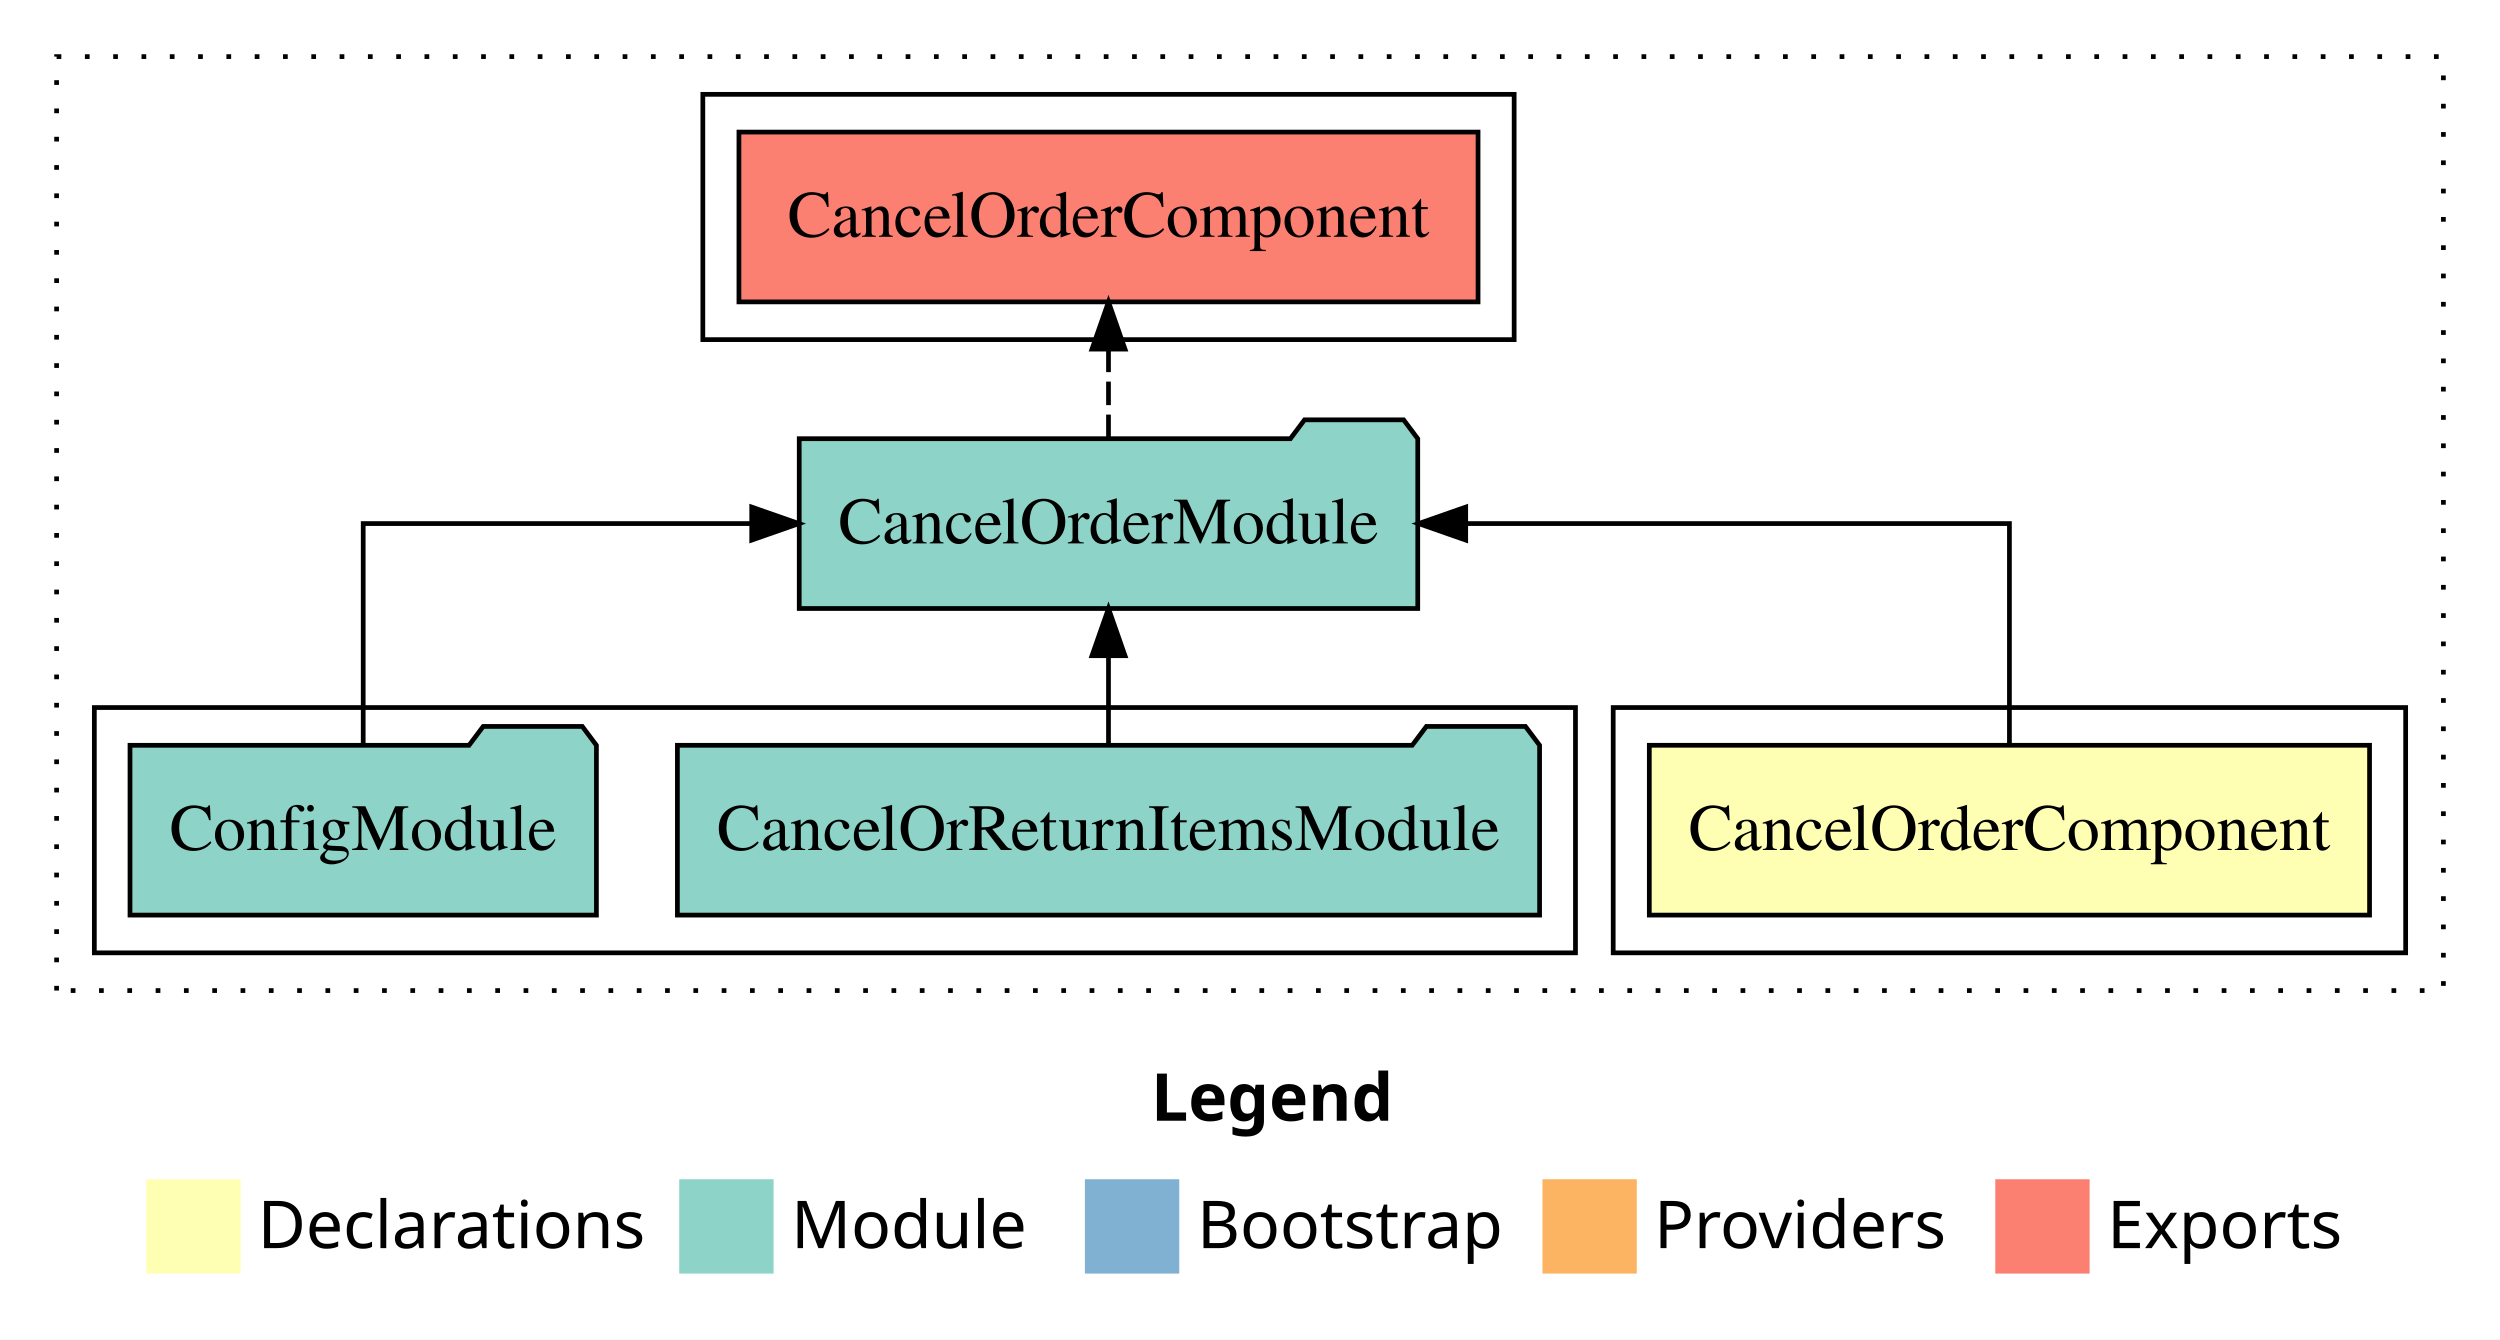
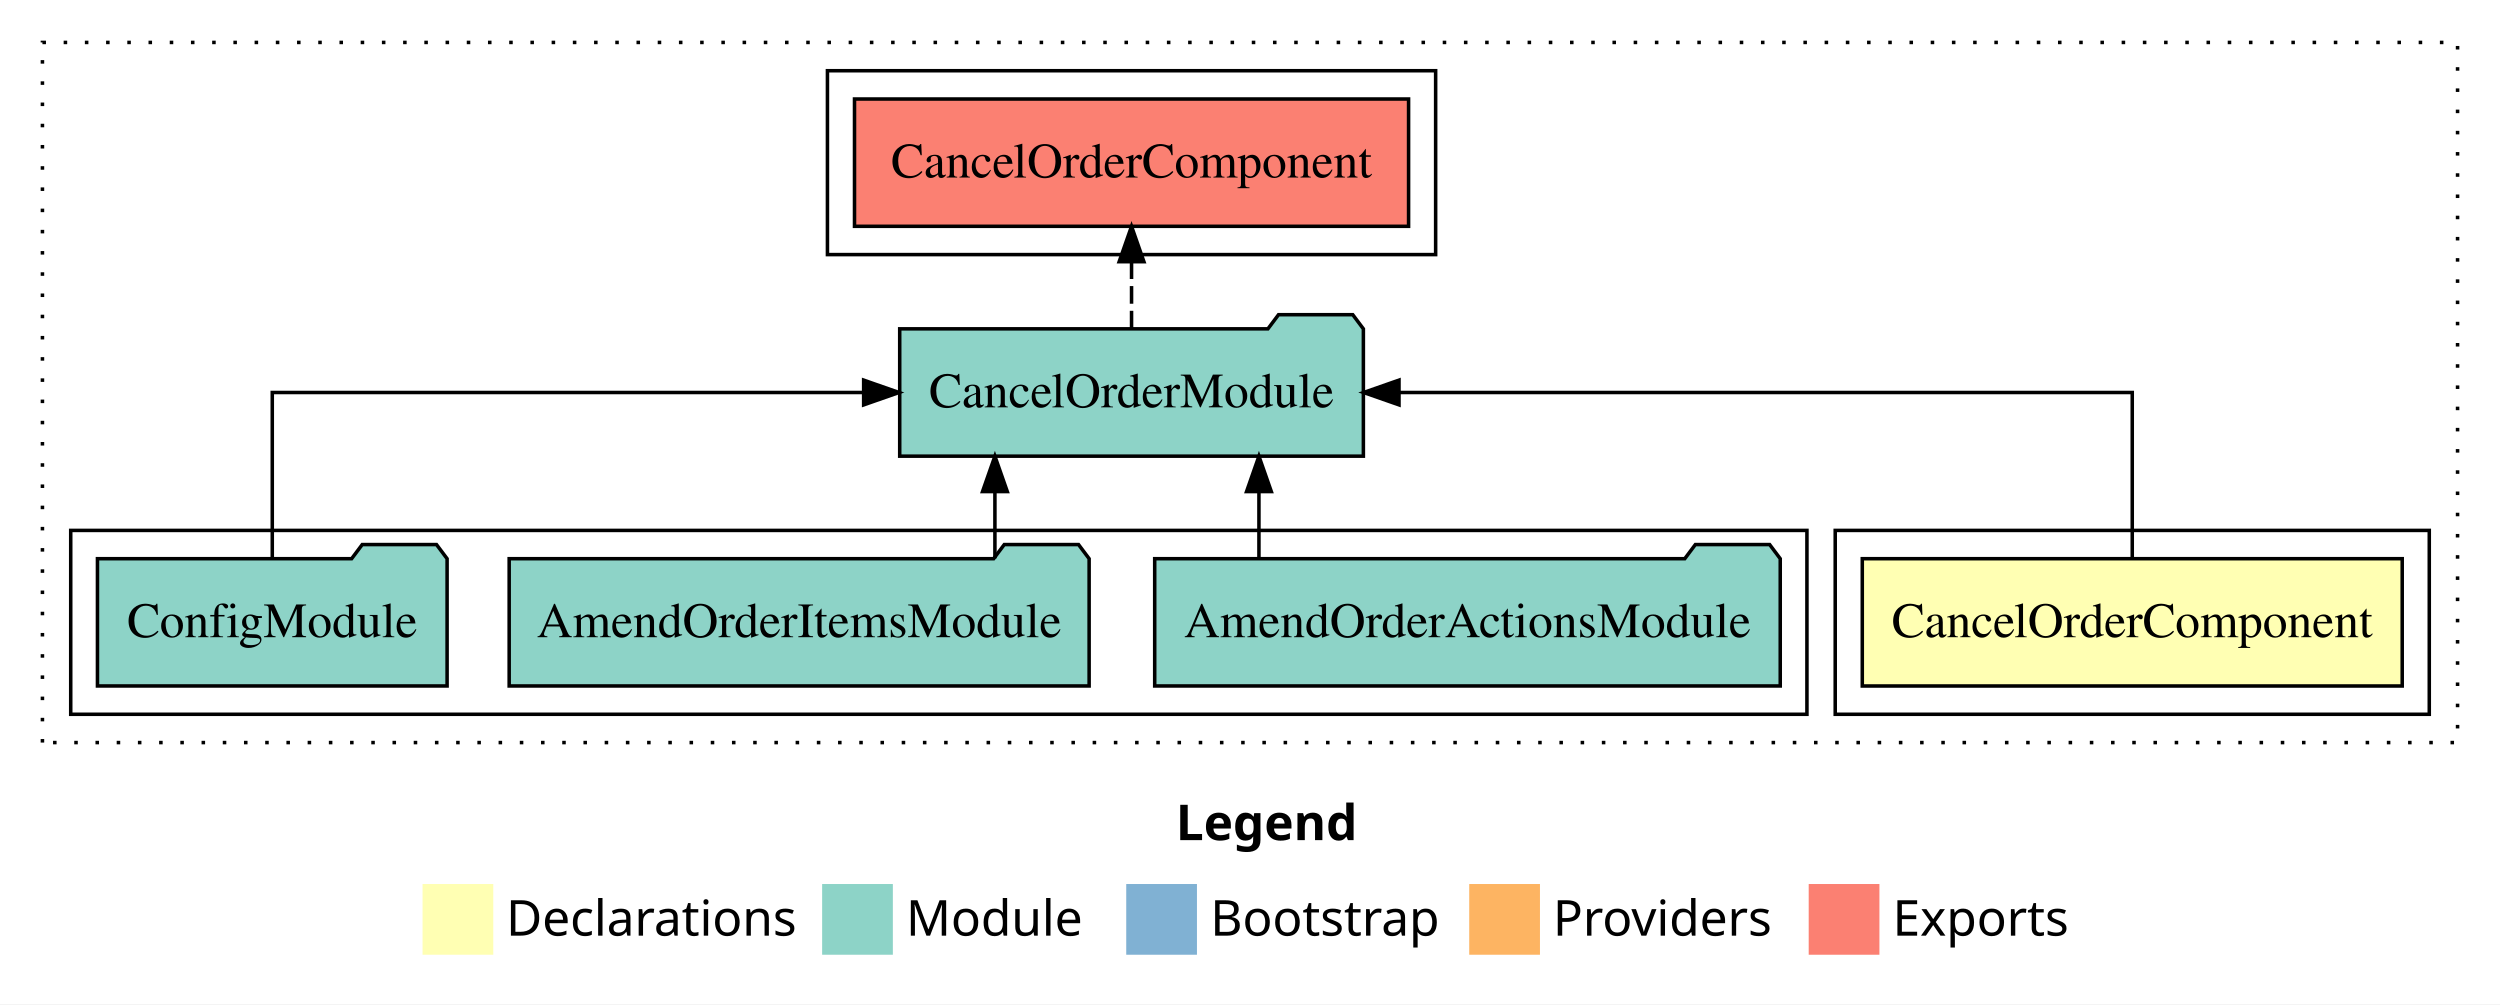
- <svg xmlns="http://www.w3.org/2000/svg" width="530pt" height="284pt" viewBox="0.00 0.00 530.00 284.00">
+ <svg xmlns="http://www.w3.org/2000/svg" width="707pt" height="284pt" viewBox="0.00 0.00 707.00 284.00">
  <g id="graph0" class="graph" transform="scale(1 1) rotate(0) translate(4 280)">
-     <polygon fill="#ffffff" stroke="transparent" points="-4,4 -4,-280 526,-280 526,4 -4,4" />
-     <text text-anchor="start" x="240.009" y="-42.4" font-family="sans-serif" font-weight="bold" font-size="14.00" fill="#000000">Legend</text>
-     <polygon fill="#ffffb3" stroke="transparent" points="27,-10 27,-30 47,-30 47,-10 27,-10" />
-     <text text-anchor="start" x="50.629" y="-15.4" font-family="sans-serif" font-size="14.00" fill="#000000">  Declarations</text>
-     <polygon fill="#8dd3c7" stroke="transparent" points="140,-10 140,-30 160,-30 160,-10 140,-10" />
-     <text text-anchor="start" x="163.725" y="-15.4" font-family="sans-serif" font-size="14.00" fill="#000000">  Module</text>
-     <polygon fill="#80b1d3" stroke="transparent" points="226,-10 226,-30 246,-30 246,-10 226,-10" />
-     <text text-anchor="start" x="249.781" y="-15.4" font-family="sans-serif" font-size="14.00" fill="#000000">  Bootstrap</text>
-     <polygon fill="#fdb462" stroke="transparent" points="323,-10 323,-30 343,-30 343,-10 323,-10" />
-     <text text-anchor="start" x="346.673" y="-15.4" font-family="sans-serif" font-size="14.00" fill="#000000">  Providers</text>
-     <polygon fill="#fb8072" stroke="transparent" points="419,-10 419,-30 439,-30 439,-10 419,-10" />
-     <text text-anchor="start" x="442.726" y="-15.4" font-family="sans-serif" font-size="14.00" fill="#000000">  Exports</text>
+     <polygon fill="#ffffff" stroke="transparent" points="-4,4 -4,-280 703,-280 703,4 -4,4" />
+     <text text-anchor="start" x="328.509" y="-42.4" font-family="sans-serif" font-weight="bold" font-size="14.00" fill="#000000">Legend</text>
+     <polygon fill="#ffffb3" stroke="transparent" points="115.5,-10 115.5,-30 135.5,-30 135.5,-10 115.5,-10" />
+     <text text-anchor="start" x="139.129" y="-15.4" font-family="sans-serif" font-size="14.00" fill="#000000">  Declarations</text>
+     <polygon fill="#8dd3c7" stroke="transparent" points="228.5,-10 228.5,-30 248.5,-30 248.5,-10 228.5,-10" />
+     <text text-anchor="start" x="252.225" y="-15.4" font-family="sans-serif" font-size="14.00" fill="#000000">  Module</text>
+     <polygon fill="#80b1d3" stroke="transparent" points="314.5,-10 314.5,-30 334.5,-30 334.5,-10 314.5,-10" />
+     <text text-anchor="start" x="338.281" y="-15.4" font-family="sans-serif" font-size="14.00" fill="#000000">  Bootstrap</text>
+     <polygon fill="#fdb462" stroke="transparent" points="411.5,-10 411.5,-30 431.5,-30 431.5,-10 411.5,-10" />
+     <text text-anchor="start" x="435.173" y="-15.4" font-family="sans-serif" font-size="14.00" fill="#000000">  Providers</text>
+     <polygon fill="#fb8072" stroke="transparent" points="507.5,-10 507.5,-30 527.5,-30 527.5,-10 507.5,-10" />
+     <text text-anchor="start" x="531.226" y="-15.4" font-family="sans-serif" font-size="14.00" fill="#000000">  Exports</text>
    <g id="clust1" class="cluster">
-       <polygon fill="none" stroke="#000000" stroke-dasharray="1,5" points="8,-70 8,-268 514,-268 514,-70 8,-70" />
+       <polygon fill="none" stroke="#000000" stroke-dasharray="1,5" points="8,-70 8,-268 691,-268 691,-70 8,-70" />
    </g>
    <g id="clust2" class="cluster">
-       <polygon fill="none" stroke="#000000" points="338,-78 338,-130 506,-130 506,-78 338,-78" />
+       <polygon fill="none" stroke="#000000" points="515,-78 515,-130 683,-130 683,-78 515,-78" />
    </g>
    <g id="clust4" class="cluster">
-       <polygon fill="none" stroke="#000000" points="16,-78 16,-130 330,-130 330,-78 16,-78" />
+       <polygon fill="none" stroke="#000000" points="16,-78 16,-130 507,-130 507,-78 16,-78" />
    </g>
    <g id="clust5" class="cluster">
-       <polygon fill="none" stroke="#000000" points="145,-208 145,-260 317,-260 317,-208 145,-208" />
+       <polygon fill="none" stroke="#000000" points="230,-208 230,-260 402,-260 402,-208 230,-208" />
    </g>
    <g id="node1" class="node">
-       <polygon fill="#ffffb3" stroke="#000000" points="498.346,-122 345.654,-122 345.654,-86 498.346,-86 498.346,-122" />
-       <text text-anchor="middle" x="422" y="-99.8" font-family="Times,serif" font-size="14.00" fill="#000000">CancelOrderComponent</text>
+       <polygon fill="#ffffb3" stroke="#000000" points="675.346,-122 522.654,-122 522.654,-86 675.346,-86 675.346,-122" />
+       <text text-anchor="middle" x="599" y="-99.8" font-family="Times,serif" font-size="14.00" fill="#000000">CancelOrderComponent</text>
    </g>
    <g id="node2" class="node">
-       <polygon fill="#8dd3c7" stroke="#000000" points="296.563,-187 293.563,-191 272.563,-191 269.563,-187 165.437,-187 165.437,-151 296.563,-151 296.563,-187" />
-       <text text-anchor="middle" x="231" y="-164.8" font-family="Times,serif" font-size="14.00" fill="#000000">CancelOrderModule</text>
+       <polygon fill="#8dd3c7" stroke="#000000" points="381.563,-187 378.563,-191 357.563,-191 354.563,-187 250.437,-187 250.437,-151 381.563,-151 381.563,-187" />
+       <text text-anchor="middle" x="316" y="-164.8" font-family="Times,serif" font-size="14.00" fill="#000000">CancelOrderModule</text>
    </g>
    <g id="edge1" class="edge">
-       <path fill="none" stroke="#000000" d="M422,-122.106C422,-141.339 422,-169 422,-169 422,-169 306.731,-169 306.731,-169" />
-       <polygon fill="#000000" stroke="#000000" points="306.731,-165.5 296.731,-169 306.731,-172.5 306.731,-165.5" />
+       <path fill="none" stroke="#000000" d="M599,-122.106C599,-141.339 599,-169 599,-169 599,-169 391.637,-169 391.637,-169" />
+       <polygon fill="#000000" stroke="#000000" points="391.637,-165.5 381.637,-169 391.637,-172.5 391.637,-165.5" />
+     </g>
+     <g id="node6" class="node">
+       <polygon fill="#fb8072" stroke="#000000" points="394.346,-252 237.654,-252 237.654,-216 394.346,-216 394.346,-252" />
+       <text text-anchor="middle" x="316" y="-229.8" font-family="Times,serif" font-size="14.00" fill="#000000">CancelOrderComponent </text>
+     </g>
+     <g id="edge5" class="edge">
+       <path fill="none" stroke="#000000" stroke-dasharray="5,2" d="M316,-187.106C316,-187.106 316,-205.991 316,-205.991" />
+       <polygon fill="#000000" stroke="#000000" points="312.5,-205.991 316,-215.991 319.5,-205.991 312.5,-205.991" />
+     </g>
+     <g id="node3" class="node">
+       <polygon fill="#8dd3c7" stroke="#000000" points="499.451,-122 496.451,-126 475.451,-126 472.451,-122 322.549,-122 322.549,-86 499.451,-86 499.451,-122" />
+       <text text-anchor="middle" x="411" y="-99.8" font-family="Times,serif" font-size="14.00" fill="#000000">AmendOrderActionsModule</text>
+     </g>
+     <g id="edge2" class="edge">
+       <path fill="none" stroke="#000000" d="M352.028,-122.106C352.028,-122.106 352.028,-140.991 352.028,-140.991" />
+       <polygon fill="#000000" stroke="#000000" points="348.528,-140.991 352.028,-150.991 355.528,-140.991 348.528,-140.991" />
+     </g>
+     <g id="node4" class="node">
+       <polygon fill="#8dd3c7" stroke="#000000" points="304.006,-122 301.006,-126 280.006,-126 277.006,-122 139.994,-122 139.994,-86 304.006,-86 304.006,-122" />
+       <text text-anchor="middle" x="222" y="-99.8" font-family="Times,serif" font-size="14.00" fill="#000000">AmendOrderItemsModule</text>
+     </g>
+     <g id="edge3" class="edge">
+       <path fill="none" stroke="#000000" d="M277.361,-122.106C277.361,-122.106 277.361,-140.991 277.361,-140.991" />
+       <polygon fill="#000000" stroke="#000000" points="273.861,-140.991 277.361,-150.991 280.861,-140.991 273.861,-140.991" />
    </g>
    <g id="node5" class="node">
-       <polygon fill="#fb8072" stroke="#000000" points="309.346,-252 152.654,-252 152.654,-216 309.346,-216 309.346,-252" />
-       <text text-anchor="middle" x="231" y="-229.8" font-family="Times,serif" font-size="14.00" fill="#000000">CancelOrderComponent </text>
-     </g>
-     <g id="edge4" class="edge">
-       <path fill="none" stroke="#000000" stroke-dasharray="5,2" d="M231,-187.106C231,-187.106 231,-205.991 231,-205.991" />
-       <polygon fill="#000000" stroke="#000000" points="227.5,-205.991 231,-215.991 234.5,-205.991 227.5,-205.991" />
-     </g>
-     <g id="node3" class="node">
-       <polygon fill="#8dd3c7" stroke="#000000" points="322.392,-122 319.392,-126 298.392,-126 295.392,-122 139.608,-122 139.608,-86 322.392,-86 322.392,-122" />
-       <text text-anchor="middle" x="231" y="-99.8" font-family="Times,serif" font-size="14.00" fill="#000000">CancelOrReturnItemsModule</text>
-     </g>
-     <g id="edge2" class="edge">
-       <path fill="none" stroke="#000000" d="M231,-122.106C231,-122.106 231,-140.991 231,-140.991" />
-       <polygon fill="#000000" stroke="#000000" points="227.5,-140.991 231,-150.991 234.5,-140.991 227.5,-140.991" />
-     </g>
-     <g id="node4" class="node">
      <polygon fill="#8dd3c7" stroke="#000000" points="122.439,-122 119.439,-126 98.439,-126 95.439,-122 23.561,-122 23.561,-86 122.439,-86 122.439,-122" />
      <text text-anchor="middle" x="73" y="-99.8" font-family="Times,serif" font-size="14.00" fill="#000000">ConfigModule</text>
    </g>
-     <g id="edge3" class="edge">
-       <path fill="none" stroke="#000000" d="M73,-122.106C73,-141.339 73,-169 73,-169 73,-169 155.366,-169 155.366,-169" />
-       <polygon fill="#000000" stroke="#000000" points="155.366,-172.5 165.366,-169 155.366,-165.5 155.366,-172.5" />
+     <g id="edge4" class="edge">
+       <path fill="none" stroke="#000000" d="M73,-122.106C73,-141.339 73,-169 73,-169 73,-169 240.241,-169 240.241,-169" />
+       <polygon fill="#000000" stroke="#000000" points="240.241,-172.5 250.241,-169 240.241,-165.5 240.241,-172.5" />
    </g>
  </g>
</svg>
